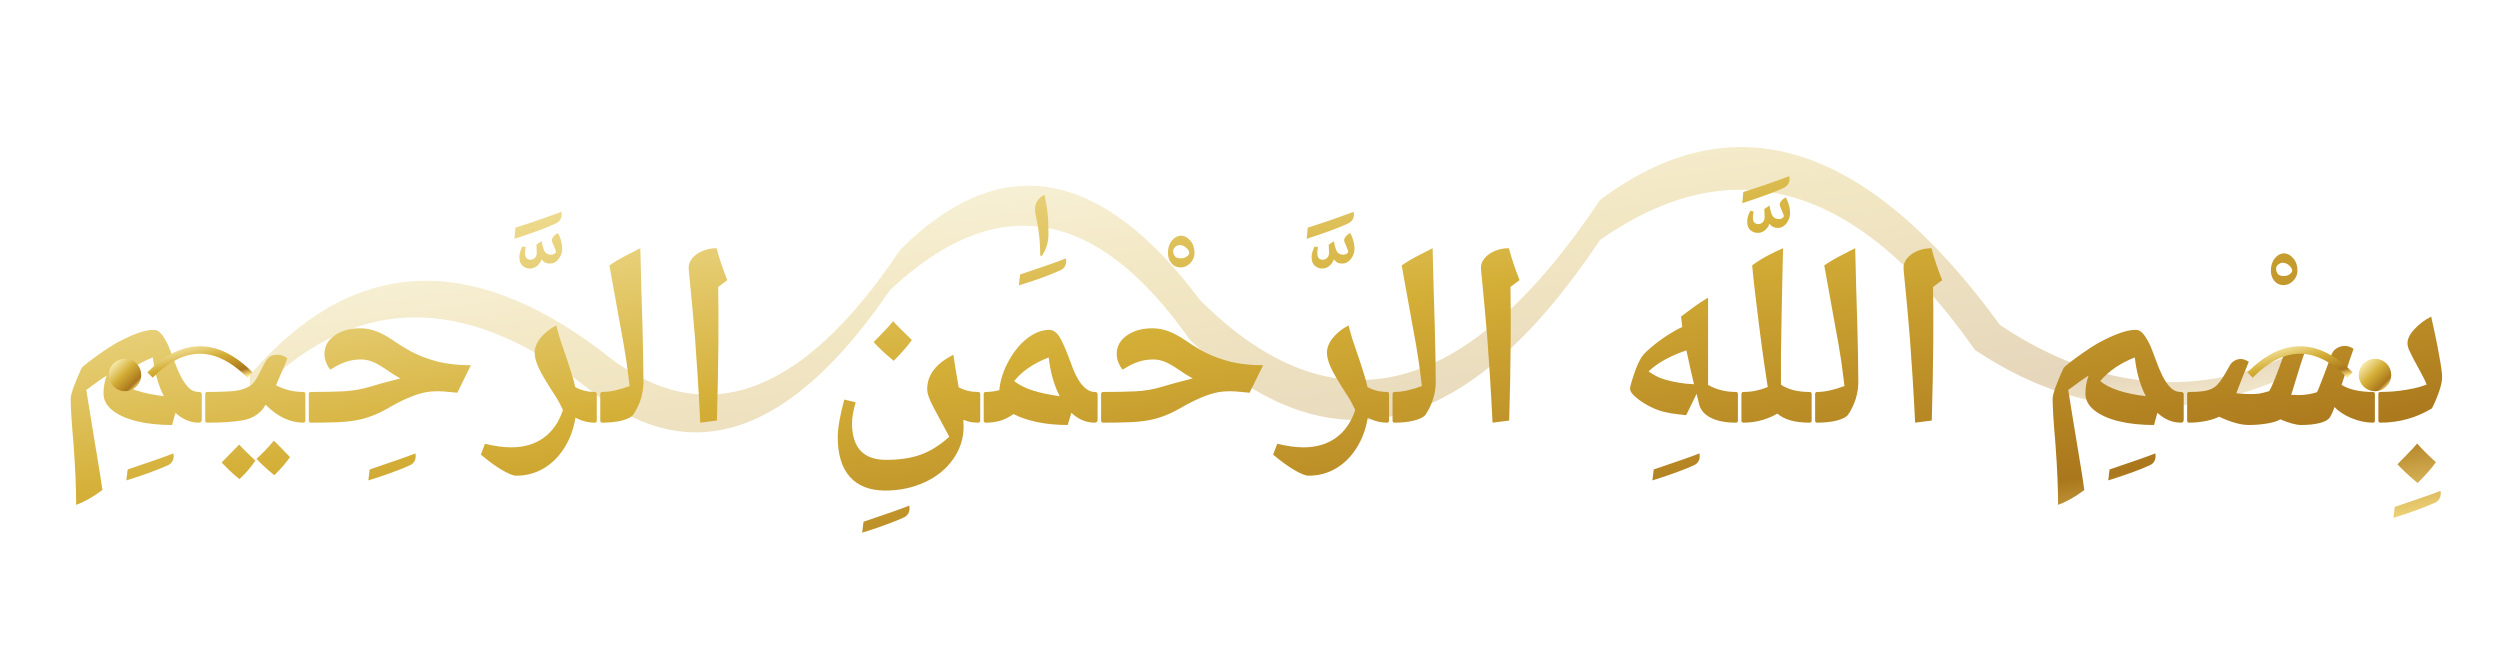
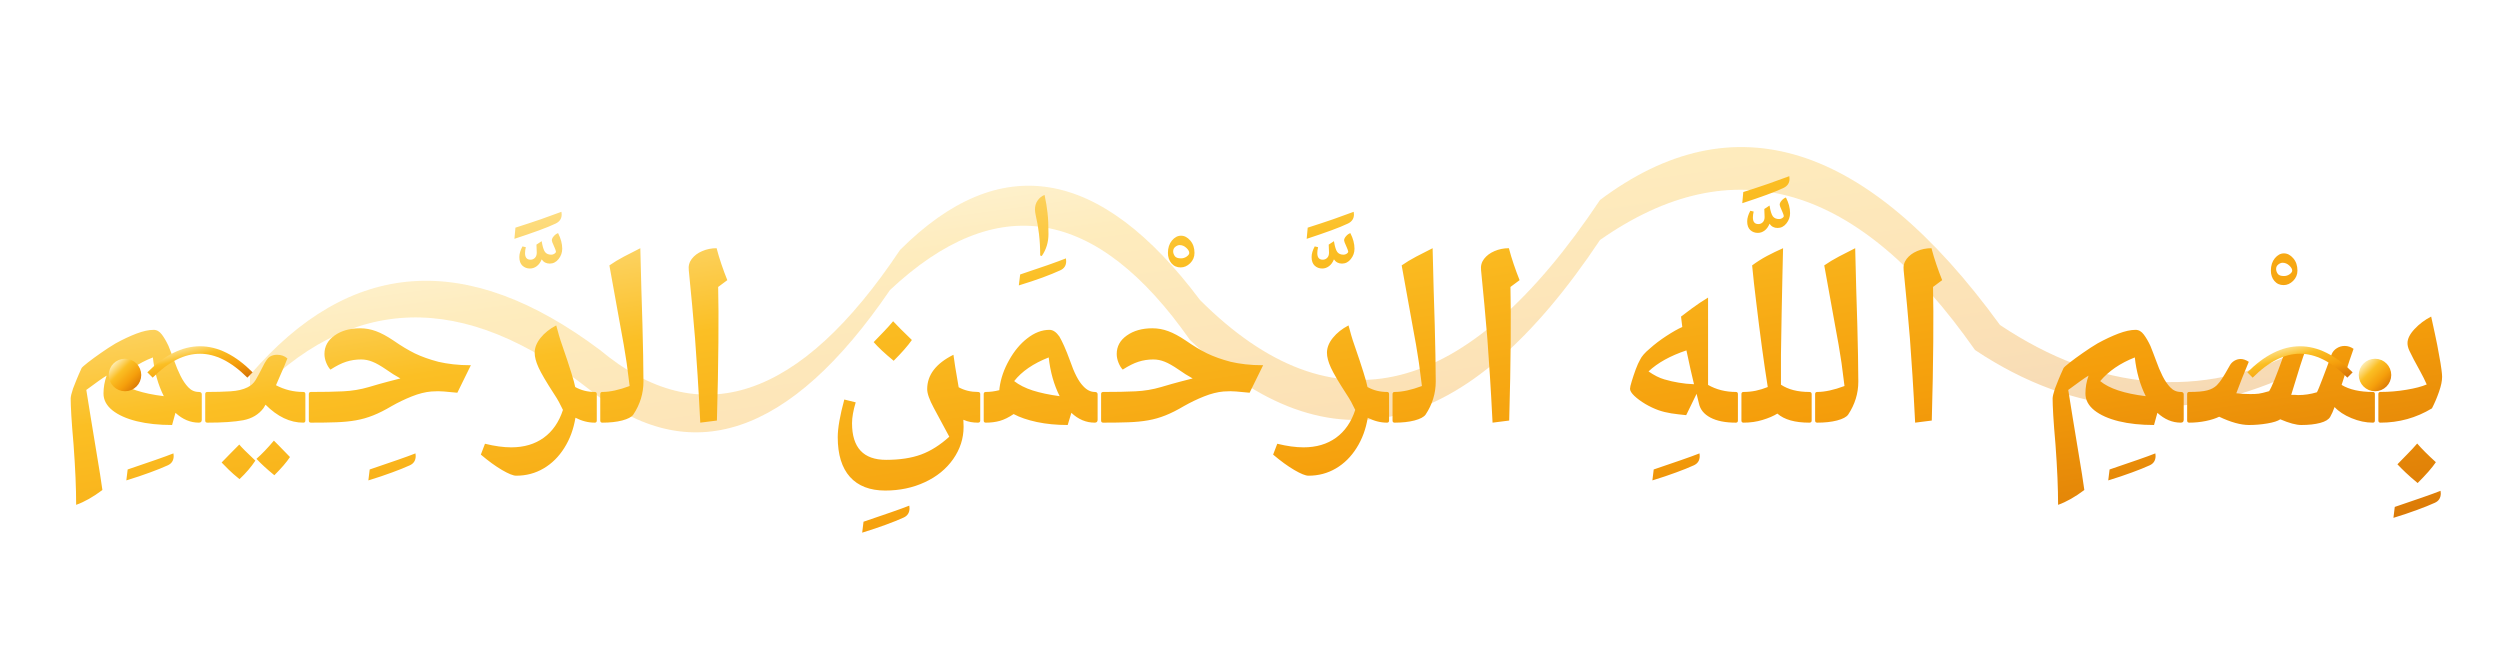
<svg xmlns="http://www.w3.org/2000/svg" viewBox="0 0 500 130" width="100%" height="auto">
  <defs>
    <linearGradient id="bismillahGold" x1="0%" y1="0%" x2="100%" y2="100%">
-       <stop offset="0%" stop-color="#FBF0B9" />
-       <stop offset="45%" stop-color="#D4AF37" />
-       <stop offset="85%" stop-color="#AA771C" />
-       <stop offset="100%" stop-color="#FDE68A" />
+       <stop offset="0%" stop-color="#FEF3C7" />
+       <stop offset="35%" stop-color="#FBBF24" />
+       <stop offset="70%" stop-color="#F59E0B" />
+       <stop offset="100%" stop-color="#D97706" />
    </linearGradient>
  </defs>
  <g fill="url(#bismillahGold)" stroke="none">
    <path d="M 50 75 Q 80 40 120 70 Q 150 95 180 50 Q 210 20 240 60 Q 280 100 320 40 Q 360 10 400 65 Q 430 85 460 70 L 458 75 Q 425 90 395 70 Q 360 20 320 48 Q 280 108 238 68 Q 210 28 178 58 Q 148 102 118 78 Q 80 48 50 80 Z" opacity="0.3" />
    <text x="250" y="85" font-family="'Amiri', 'Traditional Arabic', 'Scheherazade New', 'Noto Naskh Arabic', serif" font-size="52" font-weight="bold" text-anchor="middle" fill="url(#bismillahGold)" letter-spacing="2">
      بِسْمِ اللَّهِ الرَّحْمَٰنِ الرَّحِيمِ
    </text>
  </g>
  <g stroke="url(#bismillahGold)" stroke-width="1.5" fill="none">
    <path d="M 30 75 Q 40 65 50 75" />
    <path d="M 450 75 Q 460 65 470 75" />
    <circle cx="25" cy="75" r="2.5" fill="url(#bismillahGold)" />
    <circle cx="475" cy="75" r="2.5" fill="url(#bismillahGold)" />
  </g>
</svg>
